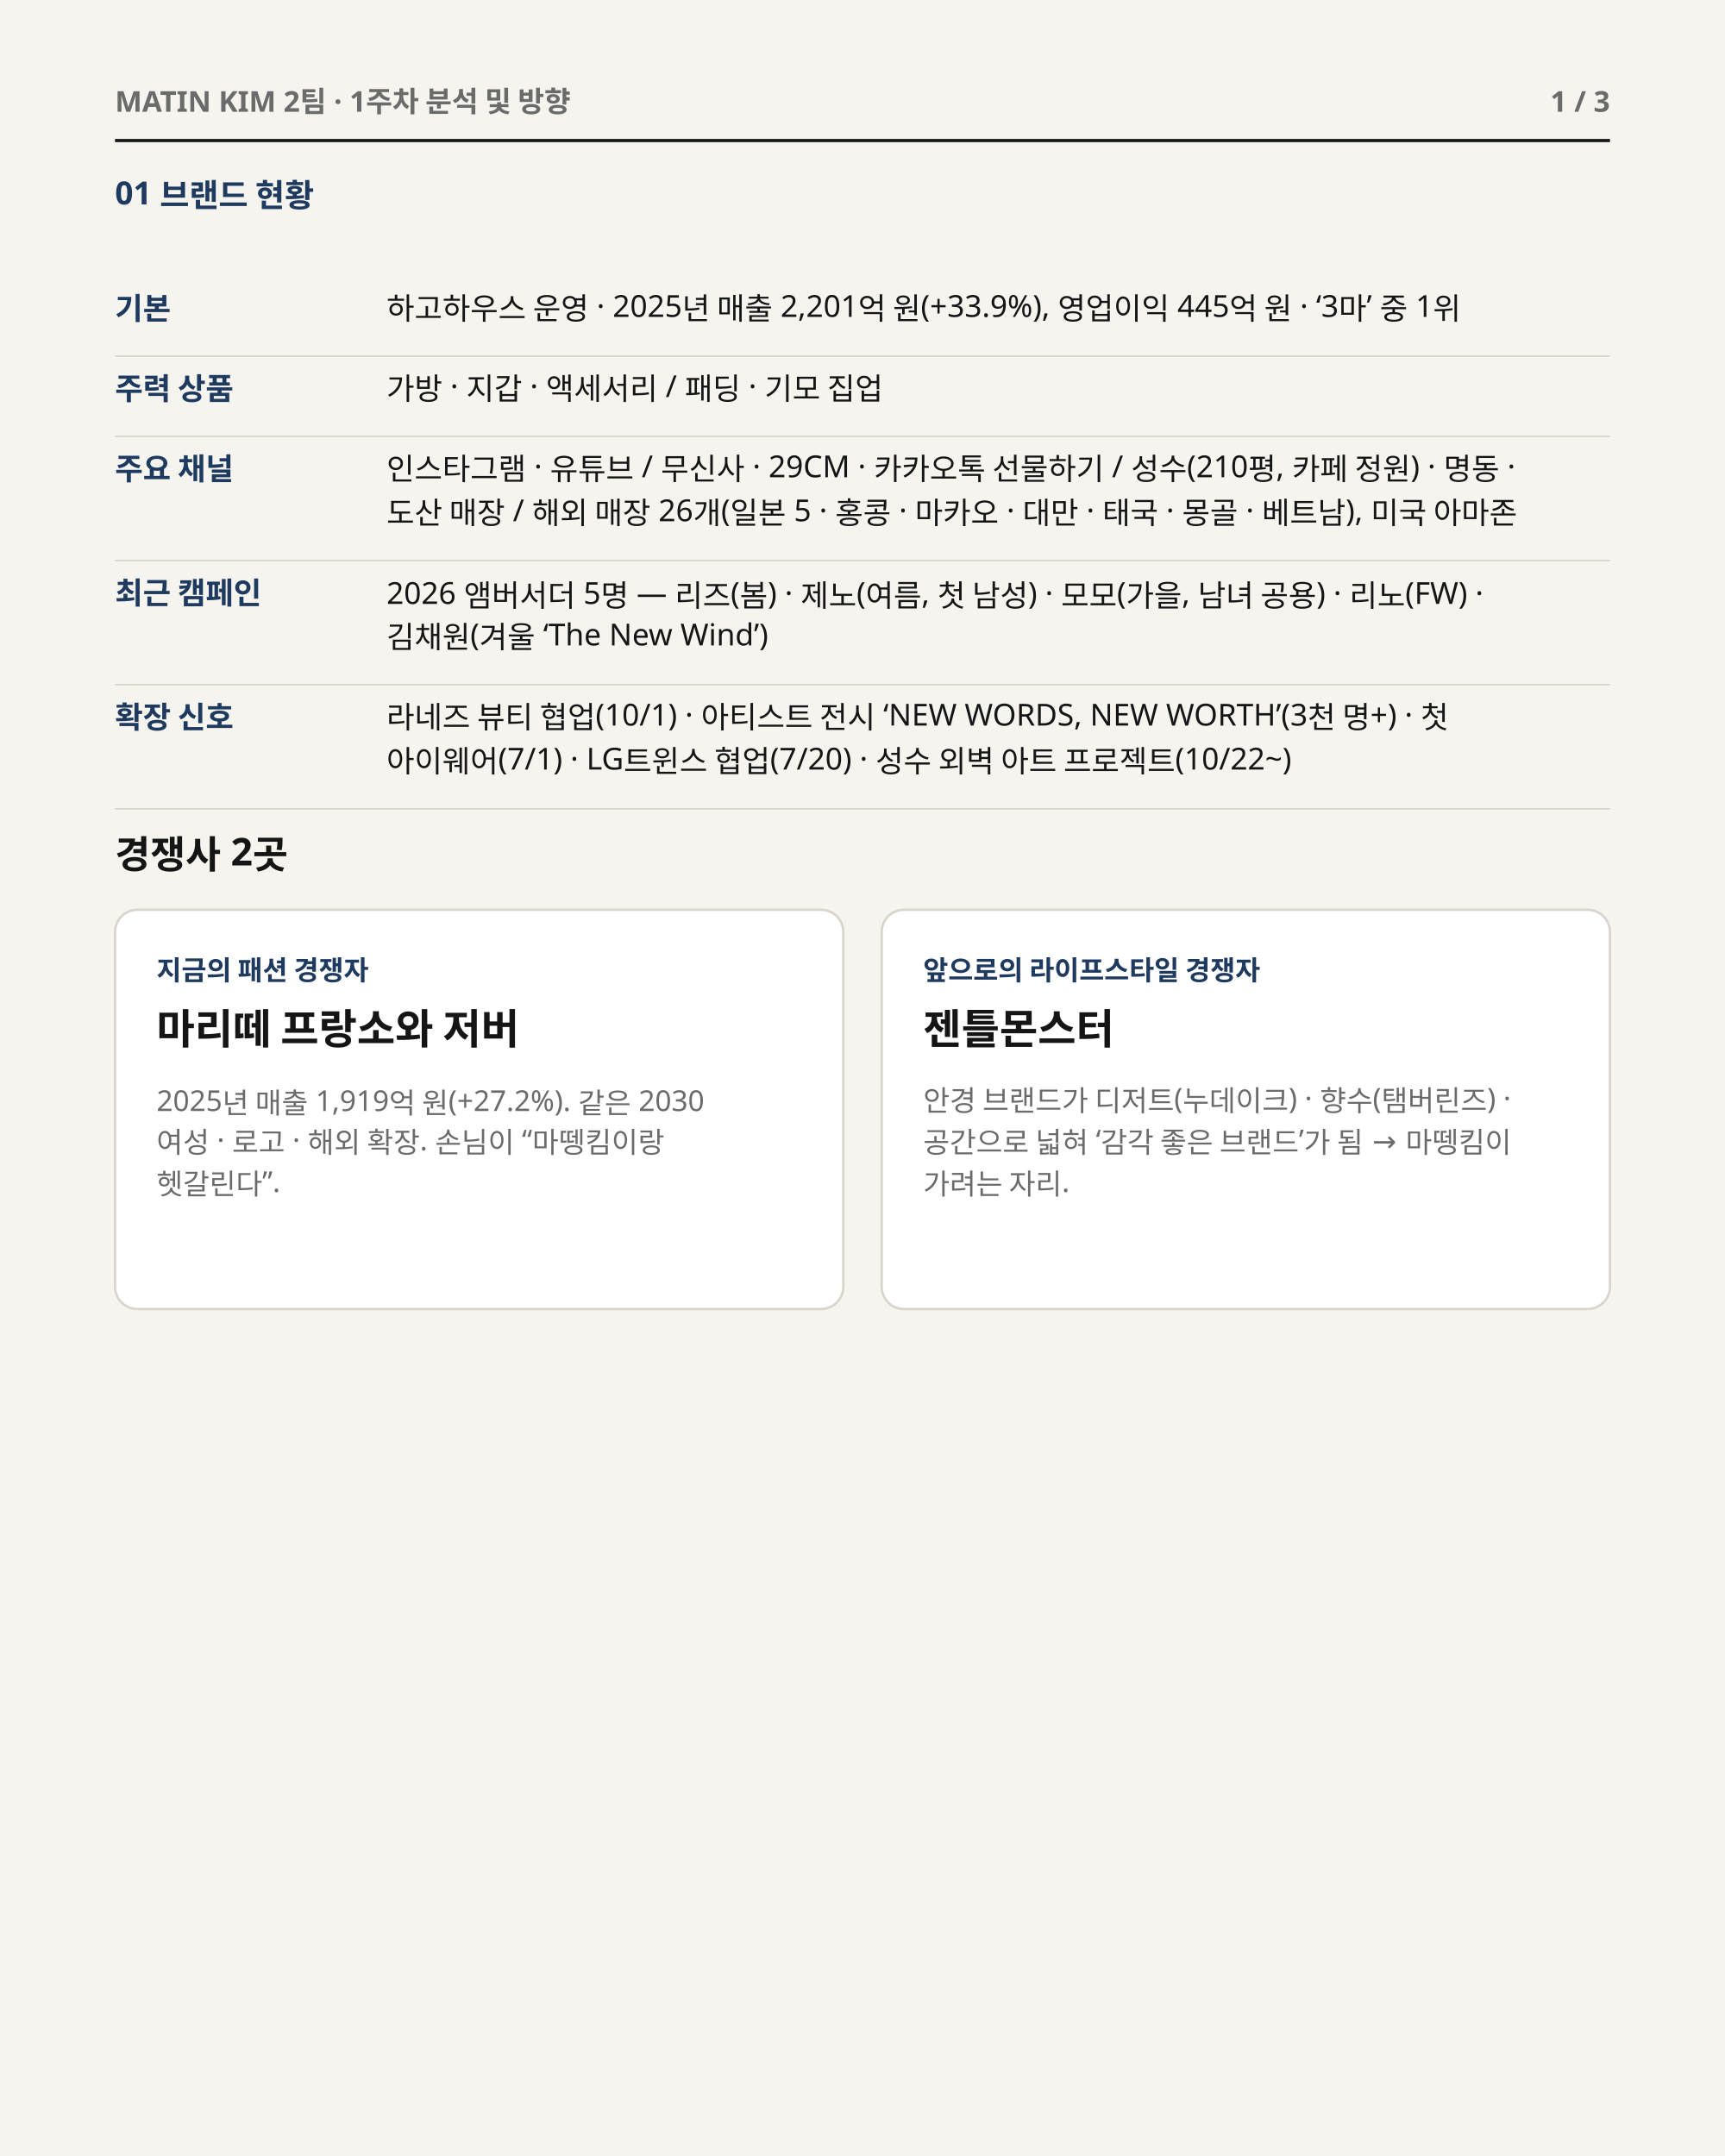
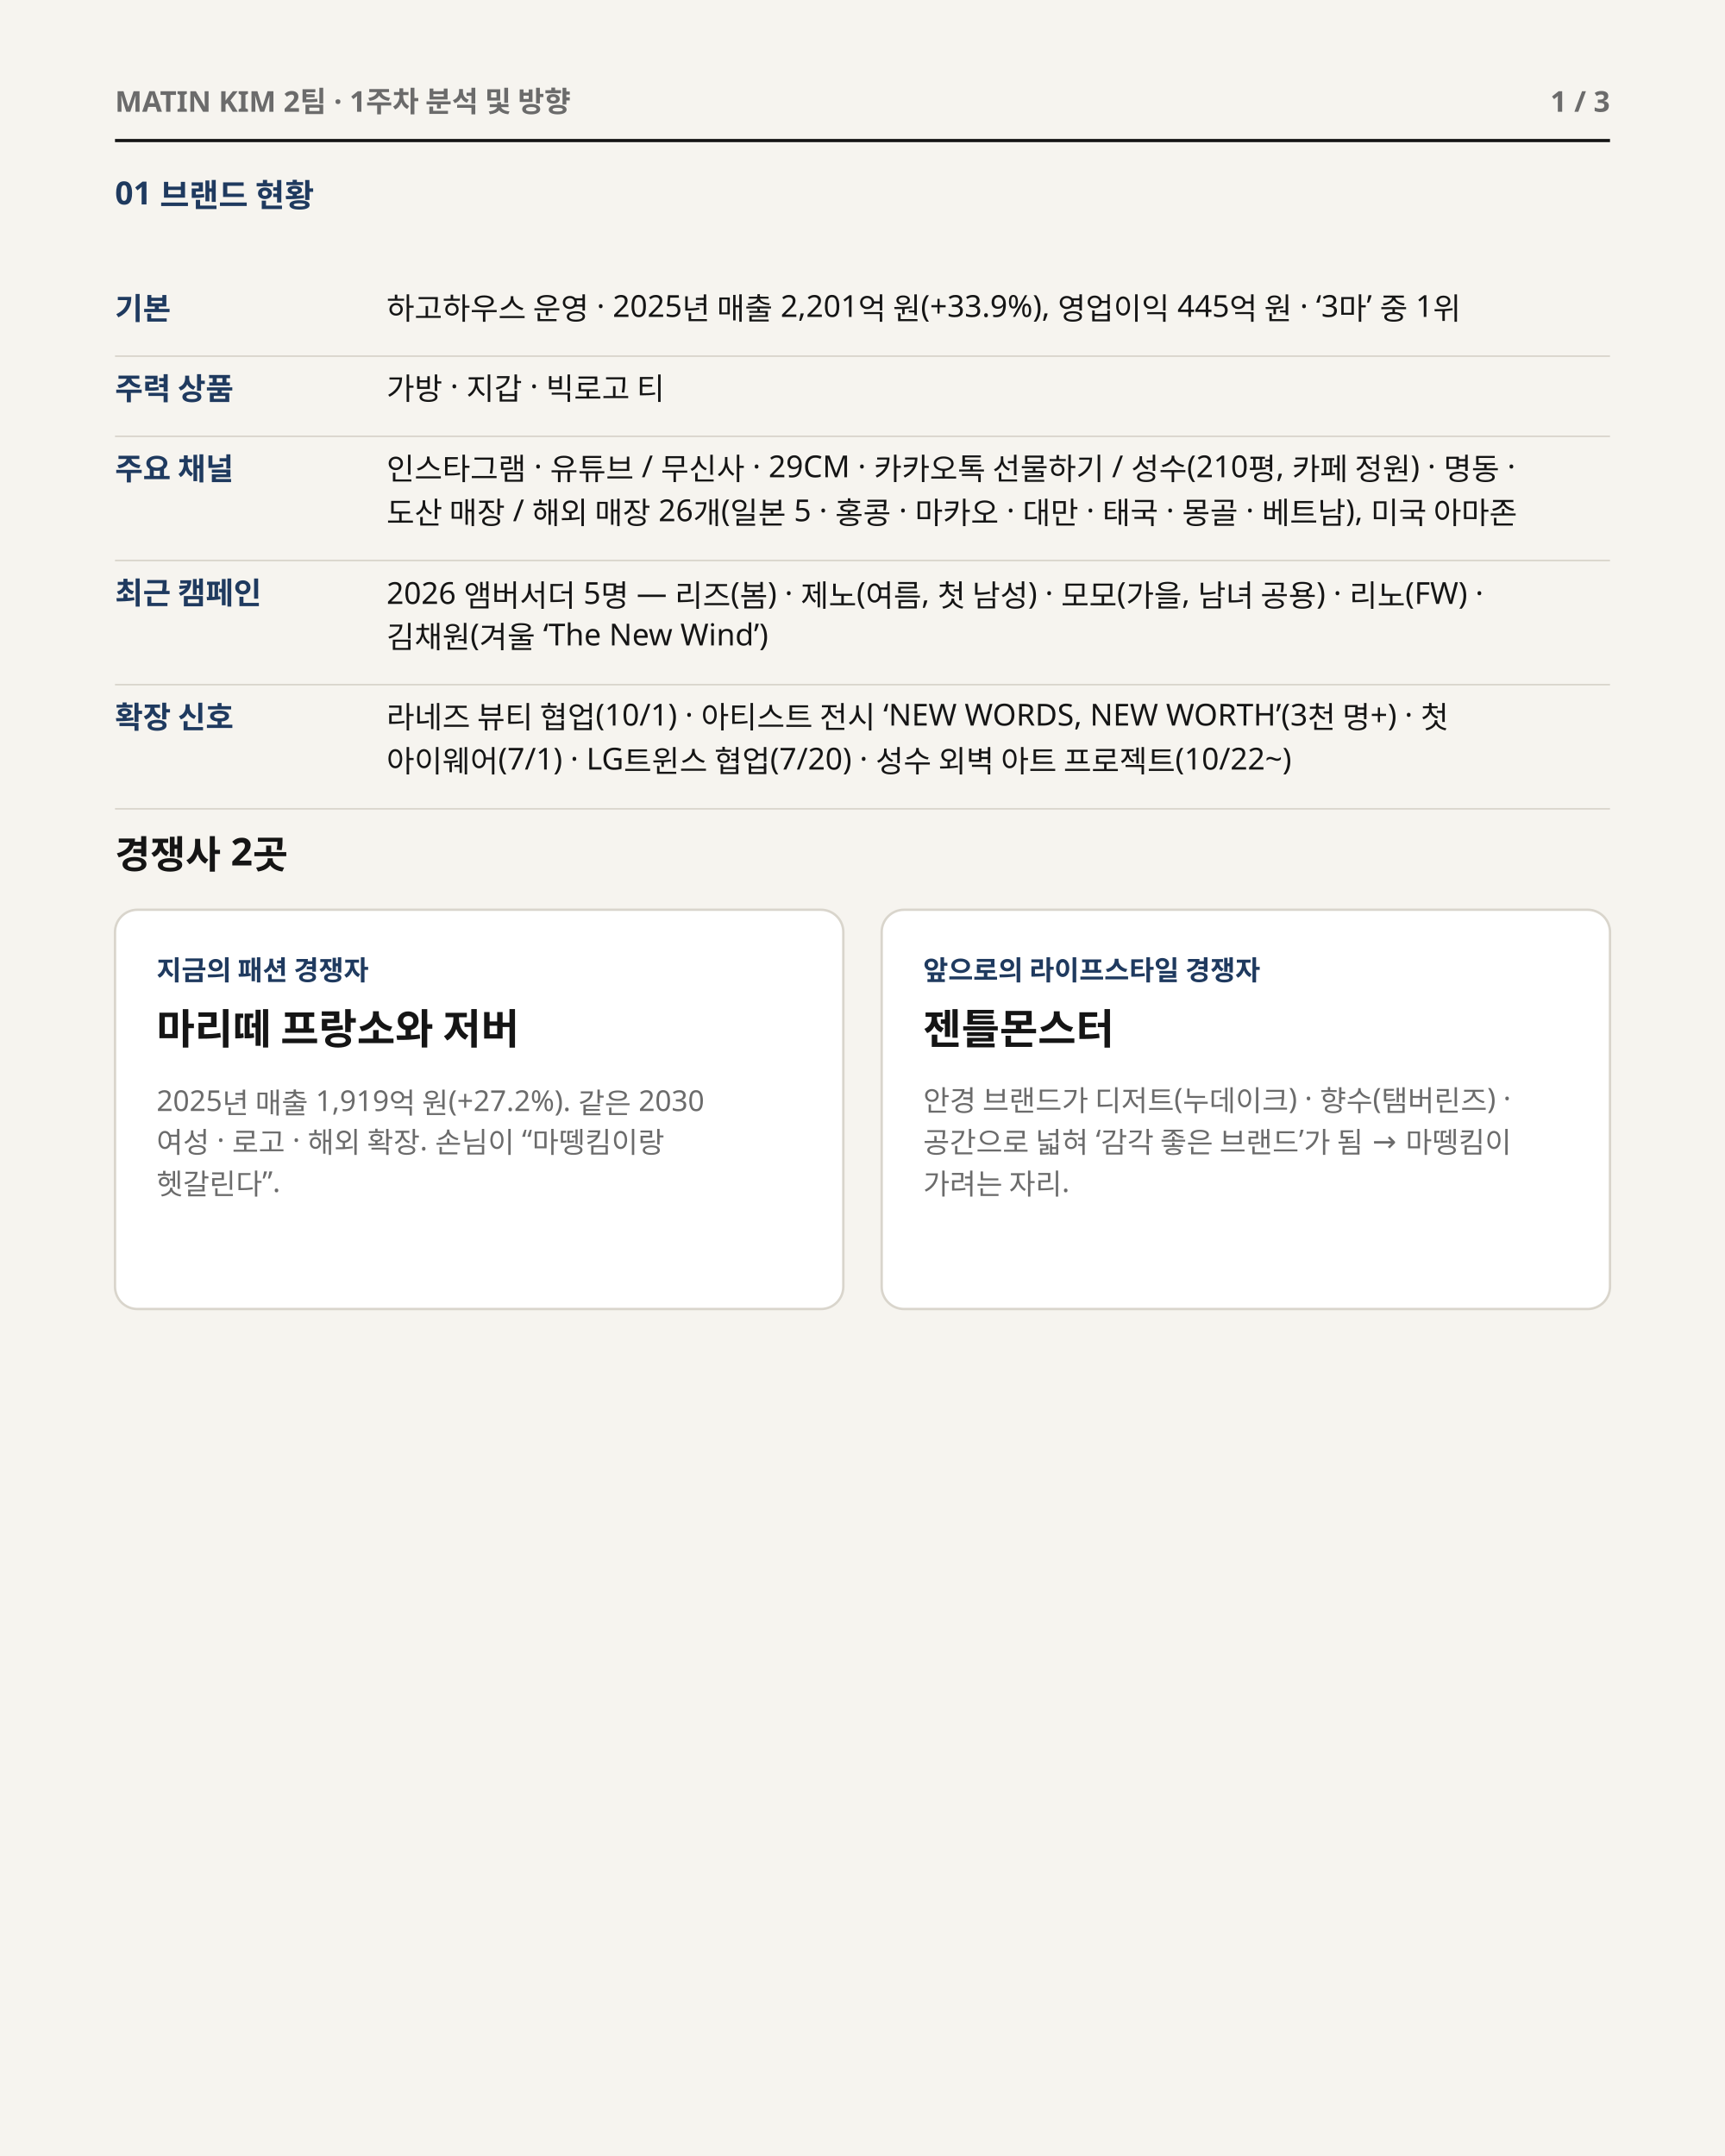
<svg xmlns="http://www.w3.org/2000/svg" width="1080" height="1350" viewBox="0 0 1080 1350">
  <rect width="1080" height="1350" fill="#F6F4EF" />
  <text x="72" y="70" font-family="Pretendard, 'Noto Sans KR', sans-serif" font-size="18" font-weight="600" fill="#6B6B6B" text-anchor="start">MATIN KIM 2팀 · 1주차 분석 및 방향</text>
  <text x="1008" y="70" font-family="Pretendard, 'Noto Sans KR', sans-serif" font-size="18" font-weight="600" fill="#6B6B6B" text-anchor="end">1 / 3</text>
  <line x1="72" y1="88" x2="1008" y2="88" stroke="#151515" stroke-width="2" />
  <text x="72" y="128" font-family="Pretendard, 'Noto Sans KR', sans-serif" font-size="20" font-weight="700" fill="#1F3A5F" text-anchor="start">01  브랜드 현황</text>
  <text x="72" y="200" font-family="Pretendard, 'Noto Sans KR', sans-serif" font-size="19" font-weight="700" fill="#1F3A5F" text-anchor="start">기본</text>
  <text x="242" y="200" font-family="Pretendard, 'Noto Sans KR', sans-serif" font-size="19" font-weight="400" fill="#151515" text-anchor="start">하고하우스 운영 · 2025년 매출 2,201억 원(+33.9%), 영업이익 445억 원 · ‘3마’ 중 1위</text>
  <line x1="72" y1="223.0" x2="1008" y2="223.0" stroke="#D9D5CC" stroke-width="1" />
  <text x="72" y="250.2" font-family="Pretendard, 'Noto Sans KR', sans-serif" font-size="19" font-weight="700" fill="#1F3A5F" text-anchor="start">주력 상품</text>
-   <text x="242" y="250.2" font-family="Pretendard, 'Noto Sans KR', sans-serif" font-size="19" font-weight="400" fill="#151515" text-anchor="start">가방 · 지갑 · 액세서리 / 패딩 · 기모 집업</text>
+   <text x="242" y="250.2" font-family="Pretendard, 'Noto Sans KR', sans-serif" font-size="19" font-weight="400" fill="#151515" text-anchor="start">가방 · 지갑 · 빅로고 티</text>
  <line x1="72" y1="273.2" x2="1008" y2="273.2" stroke="#D9D5CC" stroke-width="1" />
  <text x="72" y="300.4" font-family="Pretendard, 'Noto Sans KR', sans-serif" font-size="19" font-weight="700" fill="#1F3A5F" text-anchor="start">주요 채널</text>
  <text x="242" y="300.4" font-family="Pretendard, 'Noto Sans KR', sans-serif" font-size="19" font-weight="400" fill="#151515" text-anchor="start">인스타그램 · 유튜브 / 무신사 · 29CM · 카카오톡 선물하기 / 성수(210평, 카페 정원) · 명동 ·</text>
  <text x="242" y="327.95" font-family="Pretendard, 'Noto Sans KR', sans-serif" font-size="19" font-weight="400" fill="#151515" text-anchor="start">도산 매장 / 해외 매장 26개(일본 5 · 홍콩 · 마카오 · 대만 · 태국 · 몽골 · 베트남), 미국 아마존</text>
  <line x1="72" y1="350.95" x2="1008" y2="350.95" stroke="#D9D5CC" stroke-width="1" />
  <text x="72" y="378.15" font-family="Pretendard, 'Noto Sans KR', sans-serif" font-size="19" font-weight="700" fill="#1F3A5F" text-anchor="start">최근 캠페인</text>
  <text x="242" y="378.15" font-family="Pretendard, 'Noto Sans KR', sans-serif" font-size="19" font-weight="400" fill="#151515" text-anchor="start">2026 앰버서더 5명 — 리즈(봄) · 제노(여름, 첫 남성) · 모모(가을, 남녀 공용) · 리노(FW) ·</text>
  <text x="242" y="405.7" font-family="Pretendard, 'Noto Sans KR', sans-serif" font-size="19" font-weight="400" fill="#151515" text-anchor="start">김채원(겨울 ‘The New Wind’)</text>
  <line x1="72" y1="428.7" x2="1008" y2="428.7" stroke="#D9D5CC" stroke-width="1" />
  <text x="72" y="455.9" font-family="Pretendard, 'Noto Sans KR', sans-serif" font-size="19" font-weight="700" fill="#1F3A5F" text-anchor="start">확장 신호</text>
  <text x="242" y="455.9" font-family="Pretendard, 'Noto Sans KR', sans-serif" font-size="19" font-weight="400" fill="#151515" text-anchor="start">라네즈 뷰티 협업(10/1) · 아티스트 전시 ‘NEW WORDS, NEW WORTH’(3천 명+) · 첫</text>
  <text x="242" y="483.45" font-family="Pretendard, 'Noto Sans KR', sans-serif" font-size="19" font-weight="400" fill="#151515" text-anchor="start">아이웨어(7/1) · LG트윈스 협업(7/20) · 성수 외벽 아트 프로젝트(10/22~)</text>
  <line x1="72" y1="506.45" x2="1008" y2="506.45" stroke="#D9D5CC" stroke-width="1" />
  <text x="72" y="543.65" font-family="Pretendard, 'Noto Sans KR', sans-serif" font-size="24" font-weight="800" fill="#151515" text-anchor="start">경쟁사 2곳</text>
  <rect x="72.0" y="569.65" width="456.0" height="250" rx="14" fill="#FFFFFF" stroke="#D9D5CC" stroke-width="1.5" />
  <text x="98.0" y="613.65" font-family="Pretendard, 'Noto Sans KR', sans-serif" font-size="17" font-weight="700" fill="#1F3A5F" text-anchor="start">지금의 패션 경쟁자</text>
  <text x="98.0" y="653.65" font-family="Pretendard, 'Noto Sans KR', sans-serif" font-size="26" font-weight="800" fill="#151515" text-anchor="start">마리떼 프랑소와 저버</text>
  <text x="98.0" y="695.65" font-family="Pretendard, 'Noto Sans KR', sans-serif" font-size="18" font-weight="500" fill="#6B6B6B" text-anchor="start">2025년 매출 1,919억 원(+27.2%). 같은 2030</text>
  <text x="98.0" y="721.75" font-family="Pretendard, 'Noto Sans KR', sans-serif" font-size="18" font-weight="500" fill="#6B6B6B" text-anchor="start">여성 · 로고 · 해외 확장. 손님이 “마뗑킴이랑</text>
  <text x="98.0" y="747.85" font-family="Pretendard, 'Noto Sans KR', sans-serif" font-size="18" font-weight="500" fill="#6B6B6B" text-anchor="start">헷갈린다”.</text>
  <rect x="552.0" y="569.65" width="456.0" height="250" rx="14" fill="#FFFFFF" stroke="#D9D5CC" stroke-width="1.5" />
  <text x="578.0" y="613.65" font-family="Pretendard, 'Noto Sans KR', sans-serif" font-size="17" font-weight="700" fill="#1F3A5F" text-anchor="start">앞으로의 라이프스타일 경쟁자</text>
  <text x="578.0" y="653.65" font-family="Pretendard, 'Noto Sans KR', sans-serif" font-size="26" font-weight="800" fill="#151515" text-anchor="start">젠틀몬스터</text>
  <text x="578.0" y="695.65" font-family="Pretendard, 'Noto Sans KR', sans-serif" font-size="18" font-weight="500" fill="#6B6B6B" text-anchor="start">안경 브랜드가 디저트(누데이크) · 향수(탬버린즈) ·</text>
  <text x="578.0" y="721.75" font-family="Pretendard, 'Noto Sans KR', sans-serif" font-size="18" font-weight="500" fill="#6B6B6B" text-anchor="start">공간으로 넓혀 ‘감각 좋은 브랜드’가 됨 → 마뗑킴이</text>
  <text x="578.0" y="747.85" font-family="Pretendard, 'Noto Sans KR', sans-serif" font-size="18" font-weight="500" fill="#6B6B6B" text-anchor="start">가려는 자리.</text>
</svg>
